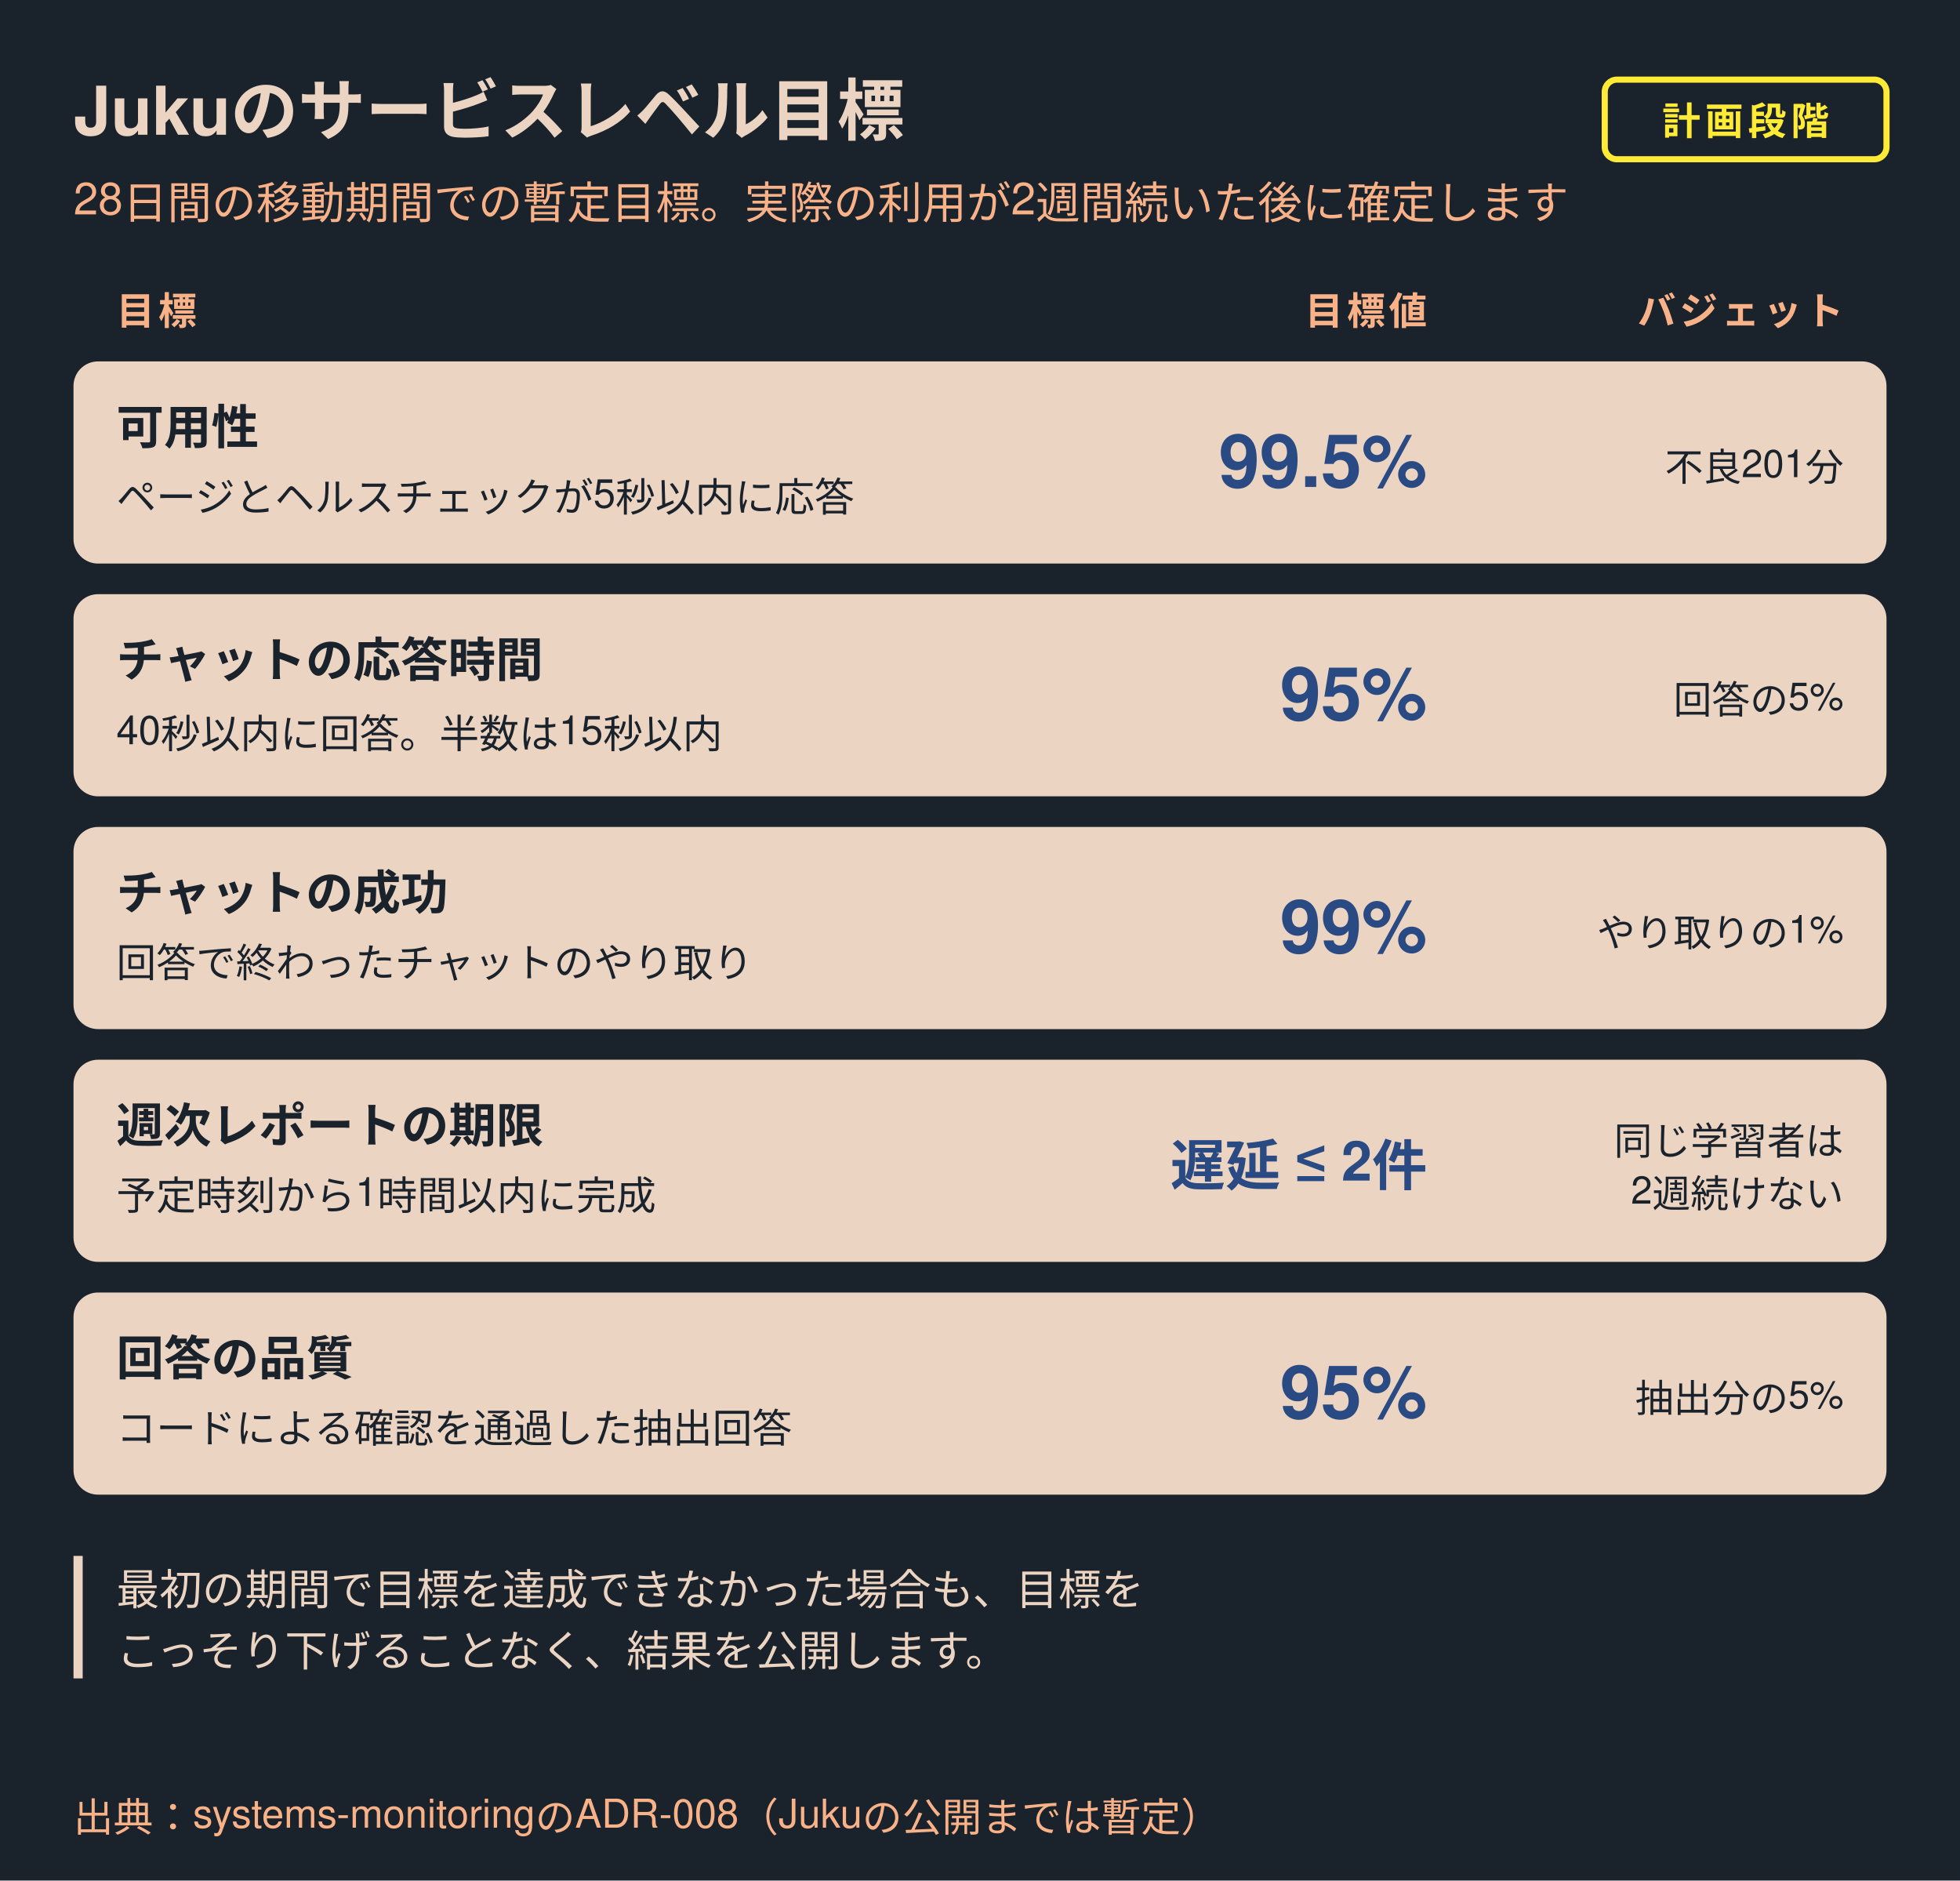
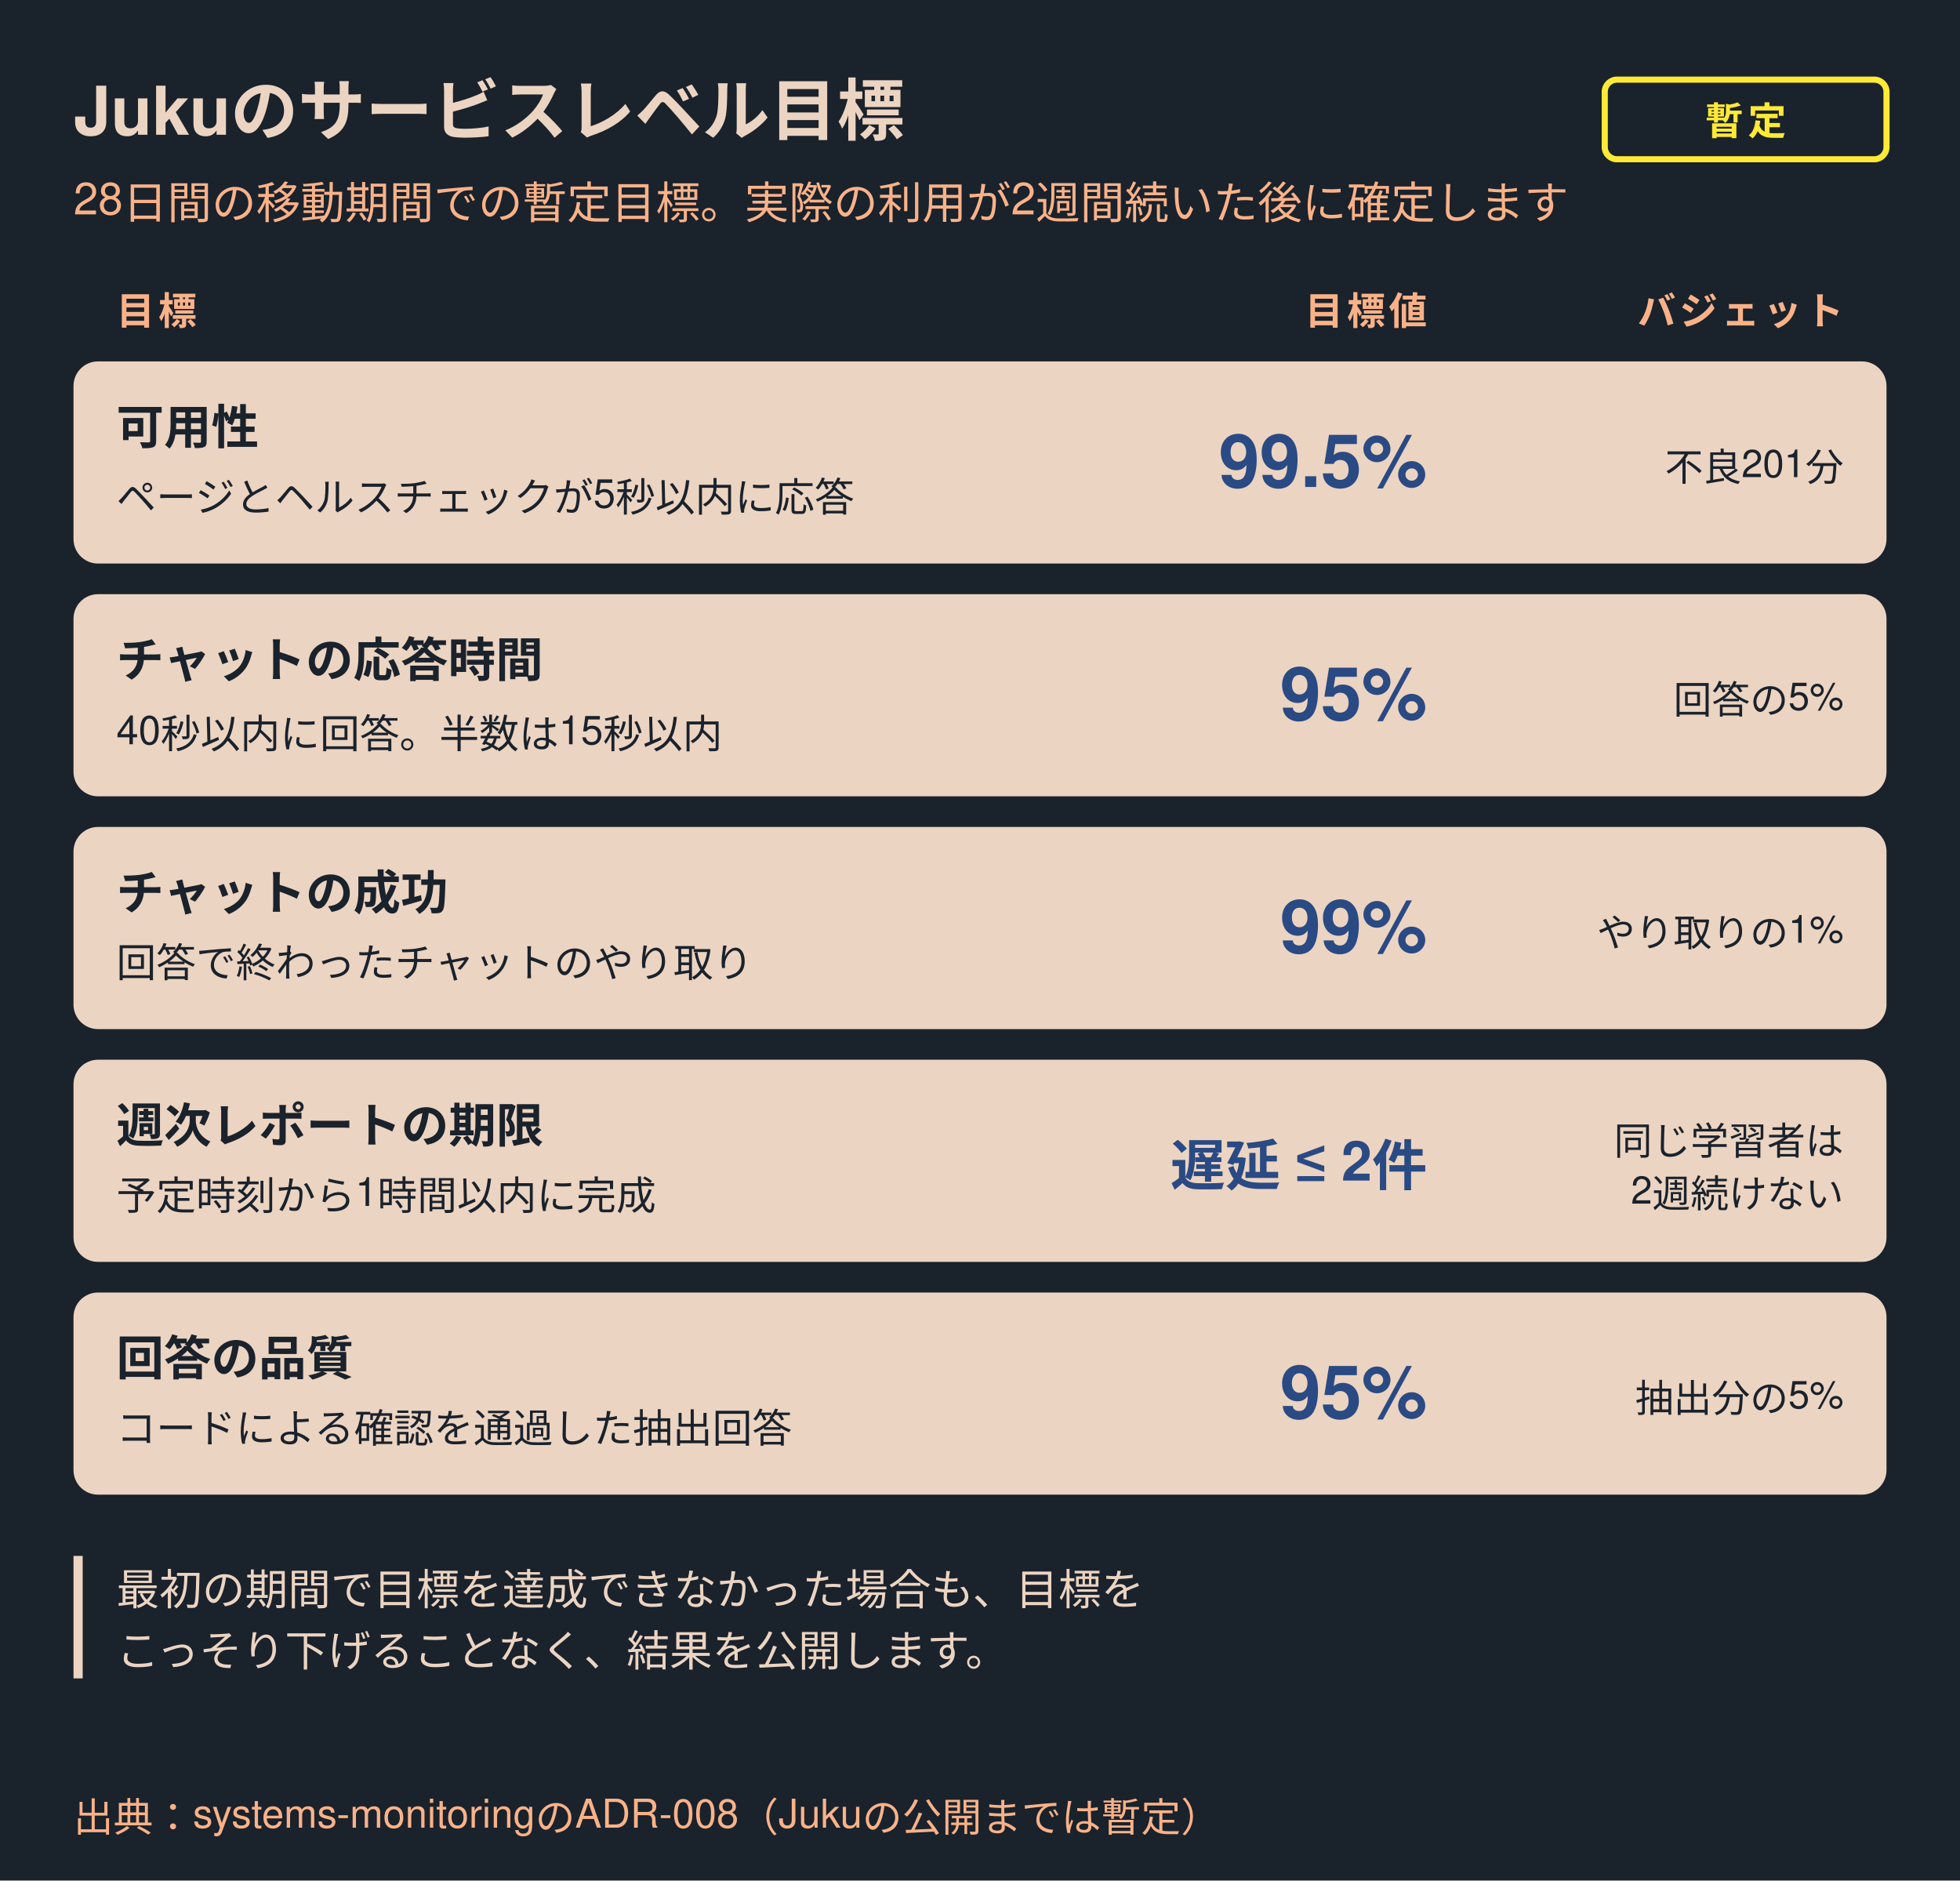
<svg xmlns="http://www.w3.org/2000/svg" viewBox="0 0 640 614" width="640" height="614">
  <rect width="640" height="614" fill="#1a222c" />
  <g font-family="'Helvetica Neue', Helvetica, Arial, 'Hiragino Kaku Gothic ProN', 'Hiragino Sans', 'Noto Sans JP', 'Yu Gothic', Meiryo, sans-serif">
    <text x="24" y="44" font-size="22" font-weight="700" fill="#ebd4c1">Jukuのサービスレベル目標</text>
    <text x="24" y="70" font-size="14.5" fill="#f9b288">28日間の移動期間での暫定目標。実際の利用が2週間続いた後に確定します</text>
    <rect x="524" y="26" width="92" height="26" rx="4" fill="none" stroke="#ffea35" stroke-width="2" />
-     <text x="570" y="44" font-size="12.5" font-weight="700" letter-spacing="1.5" text-anchor="middle" fill="#ffea35">計画段階</text>
+     <text x="570" y="44" font-size="12.5" font-weight="700" letter-spacing="1.5" text-anchor="middle" fill="#ffea35">暫定</text>
    <text x="38" y="106" font-size="12.5" font-weight="700" letter-spacing="1.2" fill="#f9b288">目標</text>
    <text x="466" y="106" font-size="12.5" font-weight="700" letter-spacing="1.2" text-anchor="end" fill="#f9b288">目標値</text>
    <text x="602" y="106" font-size="12.5" font-weight="700" letter-spacing="1.2" text-anchor="end" fill="#f9b288">バジェット</text>
    <rect x="24" y="118" width="592" height="66" rx="8" fill="#ebd4c1" />
    <text x="38" y="145" font-size="15.5" font-weight="700" fill="#1a222c">可用性</text>
    <text x="38" y="167" font-size="13" fill="#1a222c">ページとヘルスチェックが5秒以内に応答</text>
    <text x="466" y="159" font-size="24" font-weight="700" text-anchor="end" fill="#2a4a84">99.5%</text>
    <text x="602" y="157" font-size="12.5" text-anchor="end" fill="#1a222c">不良201分</text>
    <rect x="24" y="194" width="592" height="66" rx="8" fill="#ebd4c1" />
    <text x="38" y="221" font-size="15.5" font-weight="700" fill="#1a222c">チャットの応答時間</text>
    <text x="38" y="243" font-size="13" fill="#1a222c">40秒以内に回答。半数は15秒以内</text>
    <text x="466" y="235" font-size="24" font-weight="700" text-anchor="end" fill="#2a4a84">95%</text>
    <text x="602" y="233" font-size="12.5" text-anchor="end" fill="#1a222c">回答の5%</text>
    <rect x="24" y="270" width="592" height="66" rx="8" fill="#ebd4c1" />
    <text x="38" y="297" font-size="15.5" font-weight="700" fill="#1a222c">チャットの成功</text>
    <text x="38" y="319" font-size="13" fill="#1a222c">回答で終わったチャットのやり取り</text>
    <text x="466" y="311" font-size="24" font-weight="700" text-anchor="end" fill="#2a4a84">99%</text>
    <text x="602" y="309" font-size="12.5" text-anchor="end" fill="#1a222c">やり取りの1%</text>
    <rect x="24" y="346" width="592" height="66" rx="8" fill="#ebd4c1" />
    <text x="38" y="373" font-size="15.5" font-weight="700" fill="#1a222c">週次レポートの期限</text>
    <text x="38" y="395" font-size="13" fill="#1a222c">予定時刻から1時間以内に完成</text>
    <text x="466" y="387" font-size="18" font-weight="700" text-anchor="end" fill="#2a4a84">遅延 ≤ 2件</text>
    <text x="602" y="377" font-size="12.5" text-anchor="end" fill="#1a222c">同じ学習者は</text>
    <text x="602" y="393" font-size="12.5" text-anchor="end" fill="#1a222c">2週続けない</text>
    <rect x="24" y="422" width="592" height="66" rx="8" fill="#ebd4c1" />
    <text x="38" y="449" font-size="15.5" font-weight="700" fill="#1a222c">回答の品質</text>
    <text x="38" y="471" font-size="13" fill="#1a222c">コードによる確認を通過した抽出回答</text>
    <text x="466" y="463" font-size="24" font-weight="700" text-anchor="end" fill="#2a4a84">95%</text>
    <text x="602" y="461" font-size="12.5" text-anchor="end" fill="#1a222c">抽出分の5%</text>
    <rect x="24" y="508" width="3" height="40" fill="#ebd4c1" />
    <text x="38" y="524" font-size="14" fill="#ebd4c1">最初の期間で目標を達成できなかった場合も、目標を</text>
    <text x="38" y="544" font-size="14" fill="#ebd4c1">こっそり下げることなく、結果を公開します。</text>
    <text x="24" y="598" font-size="13" fill="#f9b288">出典：systems-monitoringのADR-008（Jukuの公開までは暫定）</text>
  </g>
</svg>
